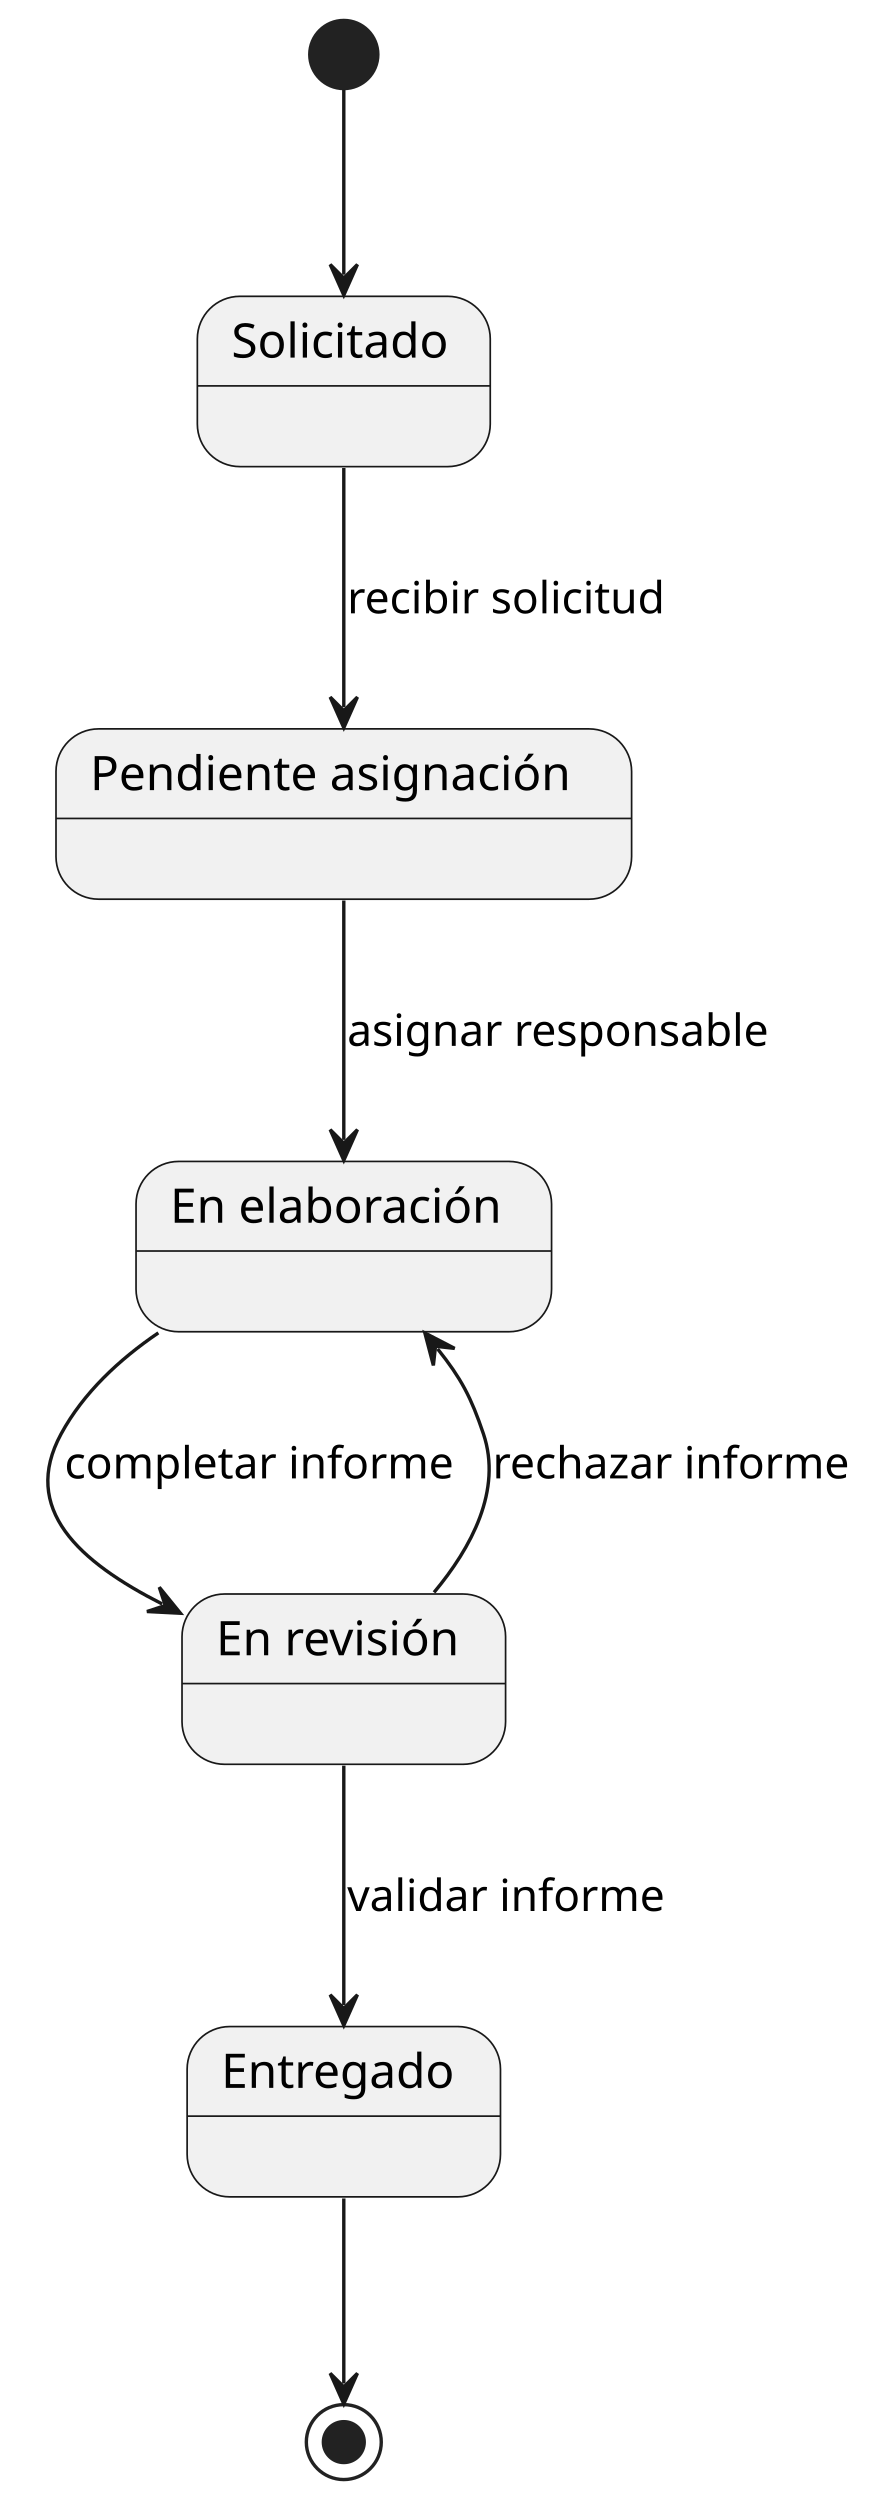
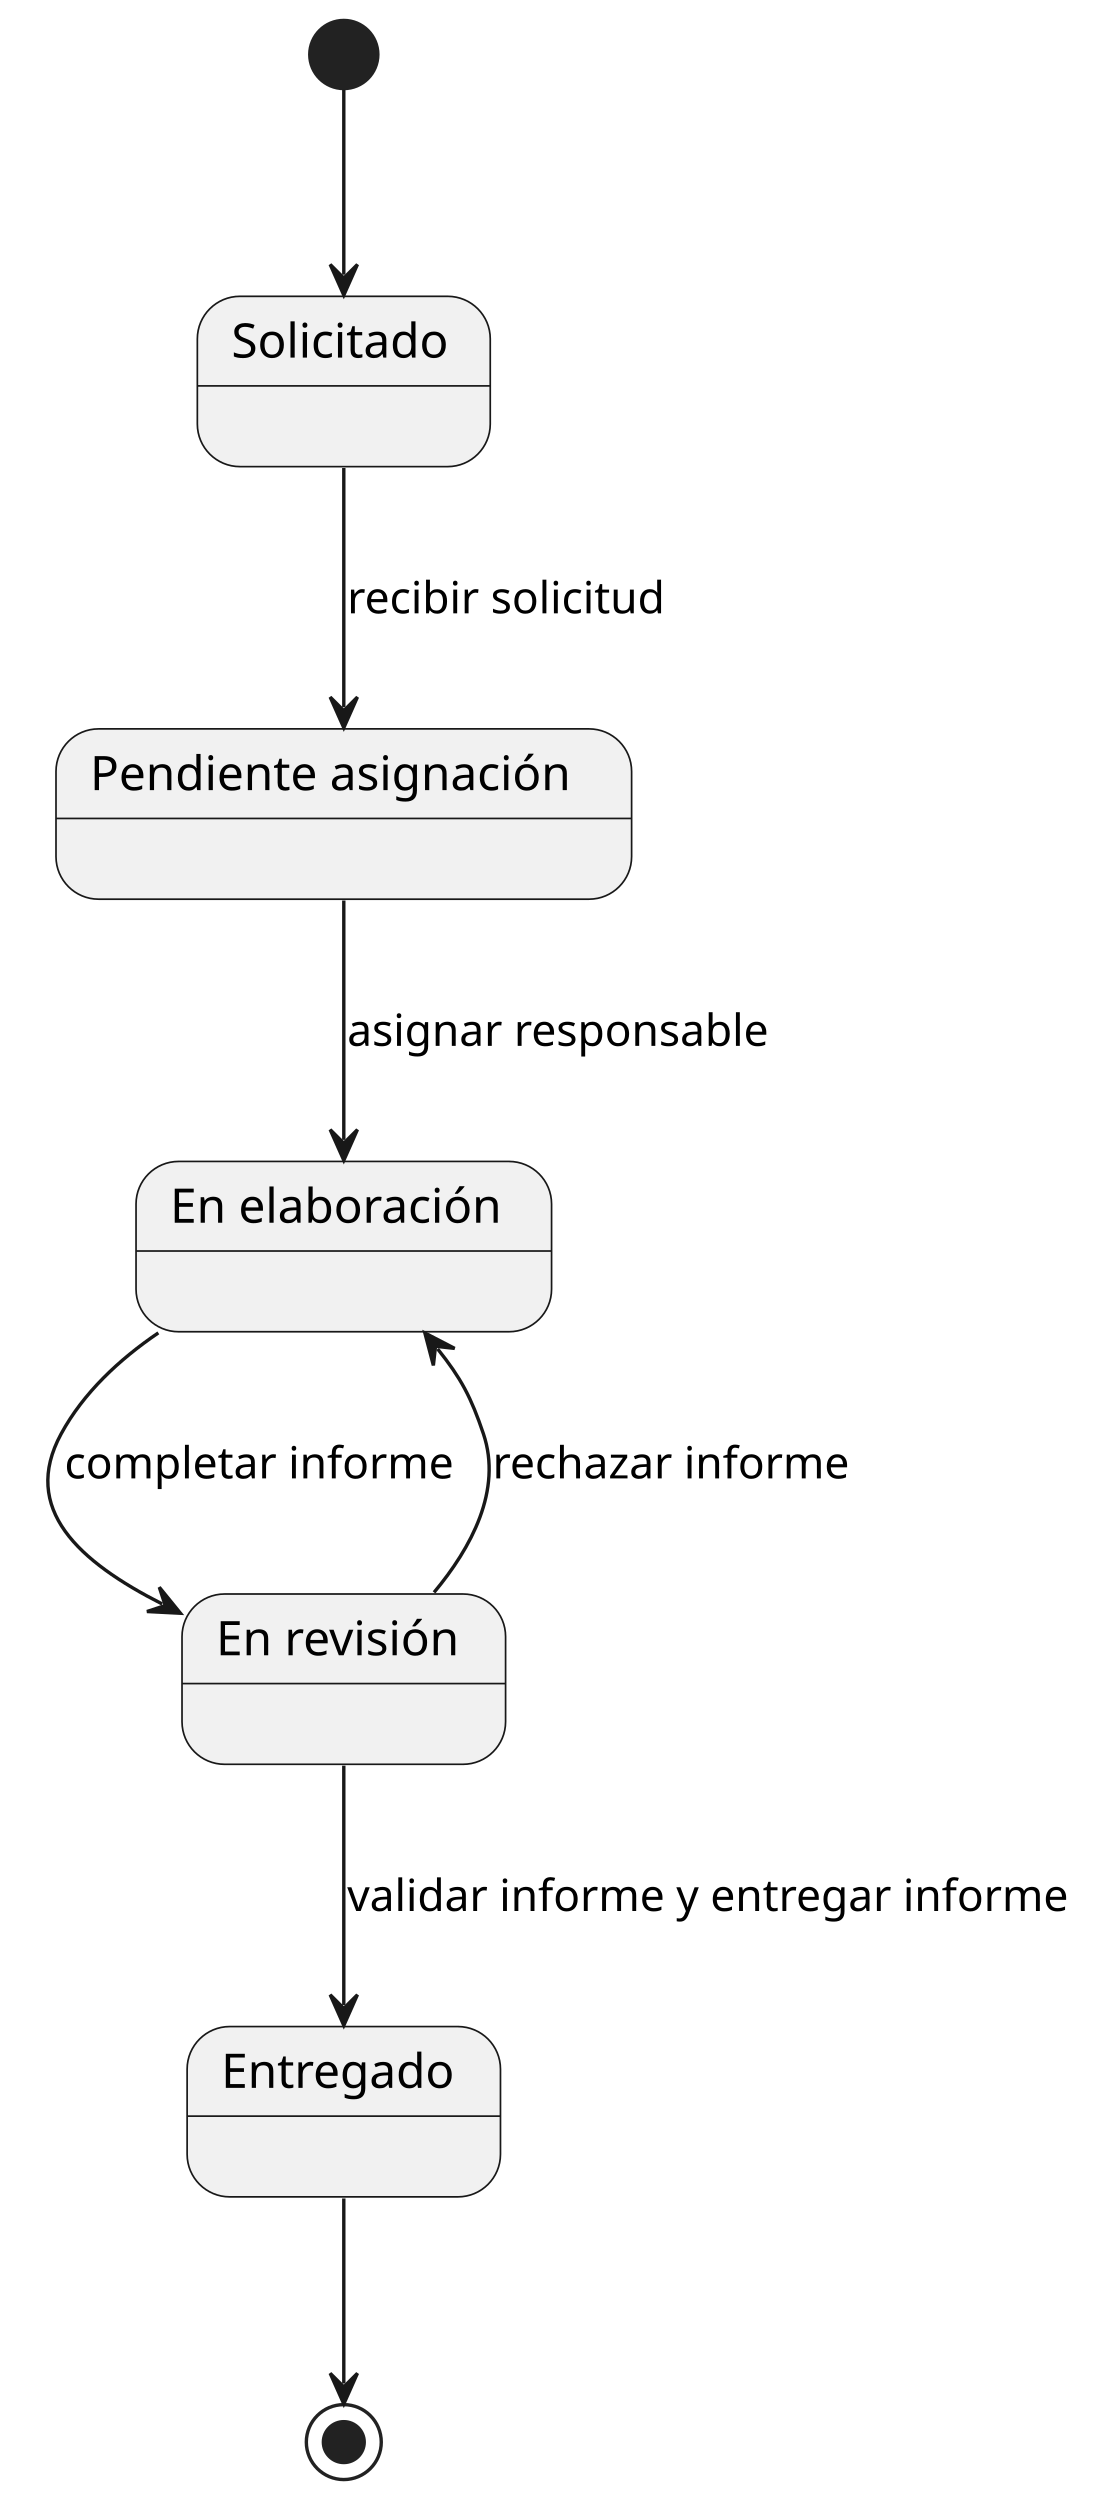
- <svg xmlns="http://www.w3.org/2000/svg" contentStyleType="text/css" height="734px" preserveAspectRatio="none" style="width:261px;height:734px;background:#FFFFFF;" version="1.1" viewBox="0 0 261 734" width="261px" zoomAndPan="magnify">
+ <svg xmlns="http://www.w3.org/2000/svg" contentStyleType="text/css" height="734px" preserveAspectRatio="none" style="width:327px;height:734px;background:#FFFFFF;" version="1.1" viewBox="0 0 327 734" width="327px" zoomAndPan="magnify">
  <defs />
  <g>
    <g id="Solicitado">
      <rect fill="#F1F1F1" height="50" rx="12.5" ry="12.5" style="stroke:#181818;stroke-width:0.5;" width="86" x="57.94" y="87" />
      <line style="stroke:#181818;stroke-width:0.5;" x1="57.94" x2="143.94" y1="113.297" y2="113.297" />
      <text fill="#000000" font-family="sans-serif" font-size="14" lengthAdjust="spacing" textLength="66" x="67.94" y="104.995">Solicitado</text>
    </g>
    <g id="PendienteAsignacion">
      <rect fill="#F1F1F1" height="50" rx="12.5" ry="12.5" style="stroke:#181818;stroke-width:0.5;" width="169" x="16.44" y="214" />
      <line style="stroke:#181818;stroke-width:0.5;" x1="16.44" x2="185.44" y1="240.297" y2="240.297" />
      <text fill="#000000" font-family="sans-serif" font-size="14" lengthAdjust="spacing" textLength="149" x="26.44" y="231.995">Pendiente asignación</text>
    </g>
    <g id="EnElaboracion">
      <rect fill="#F1F1F1" height="50" rx="12.5" ry="12.5" style="stroke:#181818;stroke-width:0.5;" width="122" x="39.94" y="341" />
      <line style="stroke:#181818;stroke-width:0.5;" x1="39.94" x2="161.94" y1="367.297" y2="367.297" />
      <text fill="#000000" font-family="sans-serif" font-size="14" lengthAdjust="spacing" textLength="102" x="49.94" y="358.995">En elaboración</text>
    </g>
    <g id="EnRevision">
      <rect fill="#F1F1F1" height="50" rx="12.5" ry="12.5" style="stroke:#181818;stroke-width:0.5;" width="95" x="53.44" y="468" />
      <line style="stroke:#181818;stroke-width:0.5;" x1="53.44" x2="148.44" y1="494.297" y2="494.297" />
      <text fill="#000000" font-family="sans-serif" font-size="14" lengthAdjust="spacing" textLength="75" x="63.44" y="485.995">En revisión</text>
    </g>
    <g id="Entregado">
      <rect fill="#F1F1F1" height="50" rx="12.5" ry="12.5" style="stroke:#181818;stroke-width:0.5;" width="92" x="54.94" y="595" />
      <line style="stroke:#181818;stroke-width:0.5;" x1="54.94" x2="146.94" y1="621.297" y2="621.297" />
      <text fill="#000000" font-family="sans-serif" font-size="14" lengthAdjust="spacing" textLength="72" x="64.94" y="612.995">Entregado</text>
    </g>
    <ellipse cx="100.94" cy="16" fill="#222222" rx="10" ry="10" style="stroke:#222222;stroke-width:1.0;" />
    <ellipse cx="100.94" cy="717" fill="none" rx="11" ry="11" style="stroke:#222222;stroke-width:1.0;" />
    <ellipse cx="100.94" cy="717" fill="#222222" rx="6" ry="6" style="stroke:#222222;stroke-width:1.0;" />
    <g id="link_*start*_Solicitado">
      <path d="M100.94,26.36 C100.94,40.29 100.94,60.95 100.94,80.65 " fill="none" id="*start*-to-Solicitado" style="stroke:#181818;stroke-width:1.0;" />
      <polygon fill="#181818" points="100.94,86.65,104.94,77.65,100.94,81.65,96.94,77.65,100.94,86.65" style="stroke:#181818;stroke-width:1.0;" />
    </g>
    <g id="link_Solicitado_PendienteAsignacion">
      <path d="M100.94,137.4 C100.94,159.42 100.94,185.66 100.94,207.66 " fill="none" id="Solicitado-to-PendienteAsignacion" style="stroke:#181818;stroke-width:1.0;" />
      <polygon fill="#181818" points="100.94,213.66,104.94,204.66,100.94,208.66,96.94,204.66,100.94,213.66" style="stroke:#181818;stroke-width:1.0;" />
      <text fill="#000000" font-family="sans-serif" font-size="13" lengthAdjust="spacing" textLength="95" x="101.94" y="180.067">recibir solicitud</text>
    </g>
    <g id="link_PendienteAsignacion_EnElaboracion">
      <path d="M100.94,264.4 C100.94,286.42 100.94,312.66 100.94,334.66 " fill="none" id="PendienteAsignacion-to-EnElaboracion" style="stroke:#181818;stroke-width:1.0;" />
      <polygon fill="#181818" points="100.94,340.66,104.94,331.66,100.94,335.66,96.94,331.66,100.94,340.66" style="stroke:#181818;stroke-width:1.0;" />
      <text fill="#000000" font-family="sans-serif" font-size="13" lengthAdjust="spacing" textLength="129" x="101.94" y="307.067">asignar responsable</text>
    </g>
    <g id="link_EnElaboracion_EnRevision">
      <path d="M46.49,391.33 C35.06,399.1 24.5,408.91 17.94,421 C6,443 23.09,458.474 47.63,470.934 " fill="none" id="EnElaboracion-to-EnRevision" style="stroke:#181818;stroke-width:1.0;" />
      <polygon fill="#181818" points="52.98,473.65,46.766,466.009,48.522,471.386,43.144,473.142,52.98,473.65" style="stroke:#181818;stroke-width:1.0;" />
      <text fill="#000000" font-family="sans-serif" font-size="13" lengthAdjust="spacing" textLength="118" x="18.94" y="434.067">completar informe</text>
    </g>
    <g id="link_EnRevision_EnElaboracion">
      <path d="M127.43,467.53 C138.43,454.35 147.48,437.46 141.94,421 C138.33,410.29 135.419,404.705 128.489,396.045 " fill="none" id="EnRevision-to-EnElaboracion" style="stroke:#181818;stroke-width:1.0;" />
      <polygon fill="#181818" points="124.74,391.36,127.24,400.886,127.864,395.264,133.486,395.888,124.74,391.36" style="stroke:#181818;stroke-width:1.0;" />
      <text fill="#000000" font-family="sans-serif" font-size="13" lengthAdjust="spacing" textLength="109" x="144.62" y="434.067">rechazar informe</text>
    </g>
    <g id="link_EnRevision_Entregado">
      <path d="M100.94,518.4 C100.94,540.42 100.94,566.66 100.94,588.66 " fill="none" id="EnRevision-to-Entregado" style="stroke:#181818;stroke-width:1.0;" />
      <polygon fill="#181818" points="100.94,594.66,104.94,585.66,100.94,589.66,96.94,585.66,100.94,594.66" style="stroke:#181818;stroke-width:1.0;" />
-       <text fill="#000000" font-family="sans-serif" font-size="13" lengthAdjust="spacing" textLength="95" x="101.94" y="561.067">validar informe</text>
+       <text fill="#000000" font-family="sans-serif" font-size="13" lengthAdjust="spacing" textLength="218" x="101.94" y="561.067">validar informe y entregar informe</text>
    </g>
    <g id="link_Entregado_*end*">
      <path d="M100.94,645.46 C100.94,665.04 100.94,685.49 100.94,699.8 " fill="none" id="Entregado-to-*end*" style="stroke:#181818;stroke-width:1.0;" />
      <polygon fill="#181818" points="100.94,705.8,104.94,696.8,100.94,700.8,96.94,696.8,100.94,705.8" style="stroke:#181818;stroke-width:1.0;" />
    </g>
  </g>
</svg>
